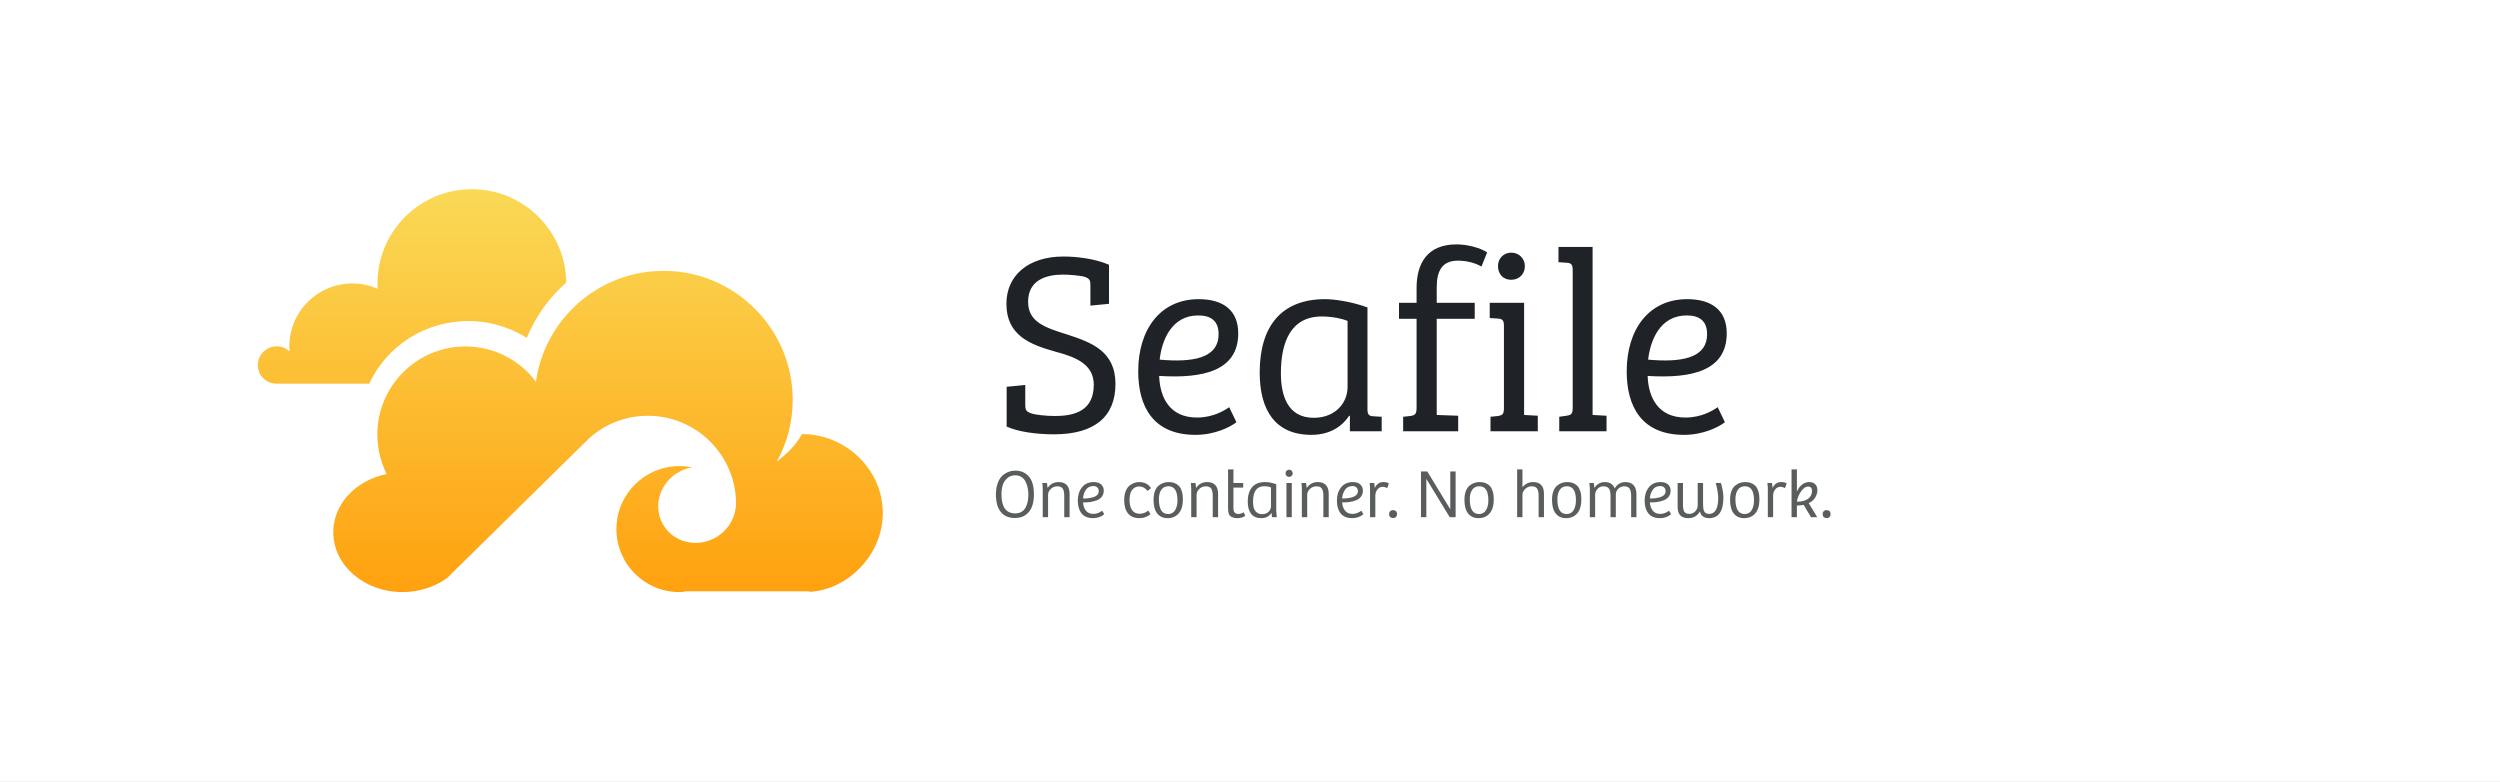
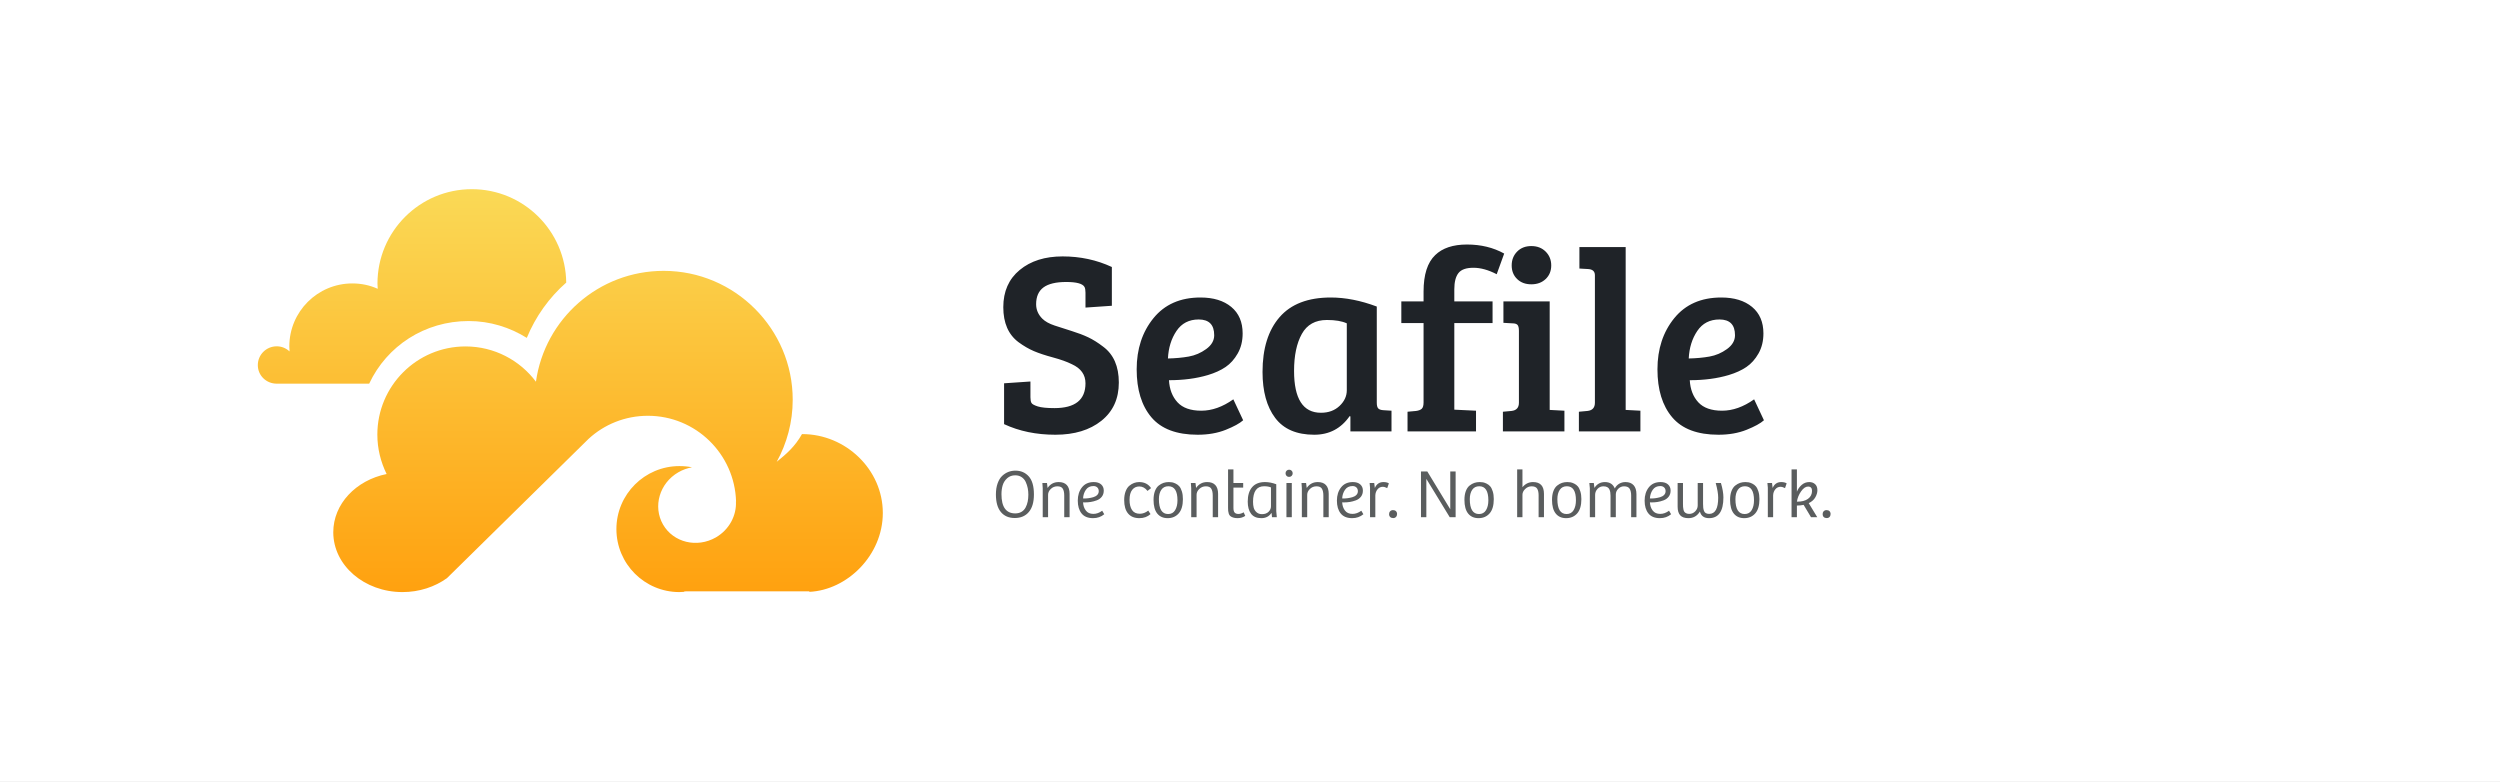
<svg xmlns="http://www.w3.org/2000/svg" viewBox="0 0 1600 500" width="1600" height="500" role="img" aria-label="Seafile">
  <rect width="1600" height="500" fill="#ffffff" />
  <g transform="translate(151.67,36.67) scale(0.83333)">
    <g transform="translate(16,15.859) scale(0.937683)">
      <linearGradient id="a" x1="-50.565" x2="-48.43" y1="653.193" y2="653.193" gradientTransform="matrix(0 154.4688 154.4688 0 -100641.89 7901.833)" gradientUnits="userSpaceOnUse">
        <stop offset="0" style="stop-color:#fad956" />
        <stop offset="1" style="stop-color:#ffa10f" />
      </linearGradient>
      <path d="M0 235.2c0-8.5 6.9-15.4 15.5-15.4 4.1 0 7.7 1.6 10.5 4.2-.1-1.4-.2-2.7-.2-4.1 0-28.5 23.1-51.6 51.6-51.6 7.4 0 14.4 1.5 20.8 4.4-.1-1.5-.2-2.9-.2-4.3 0-42.7 34.6-77.3 77.3-77.3 42.4 0 76.8 34.2 77.3 76.5-14 12.3-25.1 27.8-32.3 45.3-13.8-8.6-30.1-13.8-47.6-13.8-36 0-67 20.4-81.5 51.3H15.5c-8.6 0-15.5-6.7-15.5-15.2M407.1 189c-19.1-19.1-45.5-31-74.7-31-53.3 0-97.4 39.4-104.6 90.8-13.1-17.5-34.1-28.9-57.7-28.9-39.9 0-72.2 32.4-72.2 72.2 0 11.6 2.8 22.5 7.6 32.3-25.1 5.1-43.7 24.5-43.7 47.7 0 27.1 25.4 49 56.7 49 13.8 0 26.5-4.3 36.4-11.4l116-114.1c12.8-11.8 29.9-18.9 48.6-18.9 39.2 0 71.1 31.3 72.2 70.2 0 0 0-.1-.1-.1.6 11.5-5.4 23.1-16.4 29.5-15.5 8.9-34.8 4.2-43.3-10.5-8.5-14.8-2.9-33.9 12.5-42.8 3.6-2.1 7.4-3.4 11.2-4.1-3.3-.7-6.8-1-10.3-1-28.4 0-51.6 23.1-51.6 51.6s23.1 51.6 51.6 51.6c1.2 0 2.5-.1 3.8-.2l-.1-.2 1.5-.2h101.2v.4c31-1.4 60.2-29.9 60.2-64.6 0-35.6-30.4-64.6-66-64.6h-.2c-5.8 10.3-12.8 16.3-20.7 22.7 8.3-15.1 13.1-32.4 13.1-50.8 0-29.2-11.9-55.5-31-74.6" style="fill:url(#a)" />
    </g>
  </g>
-   <g transform="translate(635.00,275.99)">
-     <path d="M39.53 1.98C65.83 1.98 78.90-9.59 78.90-30.27C78.90-51.28 63.35-56.90 48.14-61.86C33.91-66.33 22.99-69.80 22.99-82.87C22.99-96.77 34.57-100.24 45.32-100.24C49.79-100.24 56.90-99.58 59.38-98.75C62.53-97.59 62.86-96.44 62.86-93.29L62.86-80.39L74.77-81.55L74.77-106.53C65.83-110.50 53.76-111.82 45.65-111.82C23.32-111.82 9.10-99.91 9.10-81.55C9.10-61.20 24.48-55.41 40.36-50.95C53.59-47.47 65.01-42.84 65.01-29.77C65.01-13.40 53.26-9.76 40.20-9.76C34.90-9.76 27.46-10.42 24.65-11.58C21.50-12.74 21.17-13.89 21.17-17.04L21.17-29.61L9.26-28.45L9.26-2.98C16.54 0.33 28.12 1.98 39.53 1.98M157.47-62.69C157.47-77.08 148.21-84.53 132.17-84.53C107.52-84.53 93.46-65.01 93.46-38.38C93.46-15.71 103.05 2.32 130.18 2.32C142.42 2.32 152.35-2.65 156.32-5.79L151.68-15.38C148.54-13.23 141.43-8.77 131.01-8.77C113.64-8.77 107.35-21.50 106.86-35.40C135.47-33.58 157.47-38.87 157.47-62.69M144.90-62.20C144.90-46.32 127.70-44 107.19-45.82C108.51-57.89 114.63-74.11 131.83-74.11C139.77-74.11 144.90-70.80 144.90-62.20M240.18-79.23C229.43-83.20 218.35-84.53 213.05-84.53C184.77-84.53 171.20-66.83 171.20-37.55C171.20-13.73 180.96 2.32 204.29 2.32C217.02 2.32 224.63-3.97 228.44-9.92L228.93-9.76L228.93 0L249.28 0L249.28-9.26L243.65-9.59C241.01-9.76 240.18-10.92 240.18-14.06M227.44-28.29C227.44-18.20 219.67-8.60 205.77-8.60C188.74-8.60 184.77-23.49 184.77-37.05C184.77-56.90 191.05-73.44 210.90-73.44C218.02-73.44 224.30-71.95 227.44-70.63M271.61-15.22C271.61-11.08 270.78-10.26 267.64-9.76L263.01-9.26L263.01 0L298.24 0L298.24-9.92L284.51-10.42L284.51-71.95L308.83-71.95L308.83-82.21L284.51-82.21L284.51-92.14C284.51-102.72 287.98-109.17 298.08-109.17C303.53-109.17 308.99-107.85 313.13-105.37L316.77-114.47C311.97-117.61 303.70-119.59 297.25-119.59C278.23-119.59 271.61-107.19 271.61-91.64L271.61-82.21L260.36-82.21L260.36-71.95L271.61-71.95M340.42-82.21L318.42-82.21L318.42-72.45L323.38-72.12C326.53-71.95 327.52-71.13 327.52-67.32L327.52-15.22C327.52-11.08 326.86-10.26 323.71-9.76L318.92-9.26L318.92 0L349.19 0L349.19-9.92L340.42-10.42M323.71-105.70C323.71-100.57 327.02-96.93 332.15-96.93C337.28-96.93 340.92-100.57 340.92-105.70C340.92-110.50 337.11-114.30 332.32-114.30C327.19-114.30 323.71-110.50 323.71-105.70M371.52-15.22C371.52-11.08 370.69-10.42 367.55-9.92L362.92-9.26L362.92 0L393.19 0L393.19-9.92L384.26-10.42L384.26-117.94L362.42-117.94L362.42-108.18L367.38-107.85C370.53-107.68 371.52-106.86 371.52-103.05M470.11-62.69C470.11-77.08 460.84-84.53 444.80-84.53C420.15-84.53 406.09-65.01 406.09-38.38C406.09-15.71 415.68 2.32 442.81 2.32C455.05 2.32 464.98-2.65 468.95-5.79L464.32-15.38C461.17-13.23 454.06-8.77 443.64-8.77C426.27-8.77 419.98-21.50 419.49-35.40C448.11-33.58 470.11-38.87 470.11-62.69M457.53-62.20C457.53-46.32 440.33-44 419.82-45.82C421.14-57.89 427.26-74.11 444.47-74.11C452.41-74.11 457.53-70.80 457.53-62.20" fill="#1f2328" />
+   <g transform="translate(635.00,276.08)">
+     <path d="M39.86-14.89Q59.71-14.89 59.71-30.77Q59.71-39.04 50.95-43.01Q46.32-45.32 38.95-47.31Q31.59-49.29 26.71-51.36Q21.83-53.43 16.87-57.07Q7.11-64.35 7.11-79.48Q7.11-94.62 17.62-103.30Q28.12-111.98 45.08-111.98Q62.03-111.98 76.59-105.20L76.59-80.39L59.71-79.23L59.71-88.83Q59.71-91.31 59.05-92.47Q57.23-95.61 47.39-95.61Q37.55-95.61 32.83-92.14Q28.12-88.66 28.12-81.38Q28.12-76.09 32.09-72.12Q34.74-69.47 39.95-67.74Q45.16-66 51.03-64.18Q56.90-62.36 61.45-60.21Q66-58.06 70.96-54.26Q81.05-46.81 81.05-31.26Q81.05-15.71 69.89-6.78Q58.72 2.15 40.44 2.15Q22.17 2.15 7.61-4.63L7.61-30.77L24.48-31.92L24.48-21.83Q24.48-19.35 25.14-18.20Q25.80-17.04 29.20-15.96Q32.59-14.89 39.86-14.89M133.32-85.68Q145.73-85.68 153.01-79.65Q160.29-73.61 160.29-62.69Q160.29-55.41 157.14-49.87Q154-44.33 149.37-41.19Q144.74-38.05 138.12-36.06Q127.04-32.75 113.14-32.75Q113.64-23.98 118.60-18.61Q123.56-13.23 133.82-13.23Q144.08-13.23 154.33-20.51L160.62-7.11Q157.31-4.14 149.45-0.99Q141.59 2.15 131.50 2.15Q111.32 2.15 101.89-9.02Q92.47-20.18 92.47-39.70Q92.47-59.22 103.22-72.45Q113.97-85.68 133.32-85.68M125.80-47.89Q131.83-48.96 136.96-52.68Q142.09-56.41 142.09-61.53Q142.09-71.62 132.17-71.62Q122.90-71.62 117.94-64.26Q112.98-56.90 112.48-46.65Q119.76-46.81 125.80-47.89M246.14-79.89L246.14-18.36Q246.14-15.71 247.05-14.72Q247.95-13.73 250.27-13.56L255.56-13.23L255.56 0L229.26 0L229.26-9.59L228.77-9.76Q220.50 2.15 206.11 2.15Q189.23 2.15 181.13-8.60Q173.02-19.35 173.02-38.05Q173.02-60.54 183.94-73.11Q194.86-85.68 216.69-85.68Q230.75-85.68 246.14-79.89M226.95-26.30L226.95-69.14Q222.32-71.29 214.21-71.29Q203.13-71.29 198.17-62.36Q193.20-53.43 193.20-38.71Q193.20-11.91 210.41-11.91Q217.68-11.91 222.32-16.29Q226.95-20.68 226.95-26.30M276.08-18.53L276.08-69.31L261.85-69.31L261.85-83.20L276.08-83.20L276.08-89.49Q276.08-105.70 283.52-112.81Q290.47-119.59 303.86-119.59Q317.26-119.59 327.68-113.80L322.89-100.57Q314.95-104.71 308-104.71Q301.05-104.71 298.41-101.32Q295.76-97.92 295.76-90.98L295.76-83.20L320.24-83.20L320.24-69.31L295.76-69.31L295.76-13.89L309.65-13.23L309.65 0L265.82 0L265.82-12.57L271.28-13.07Q273.76-13.40 274.92-14.47Q276.08-15.55 276.08-18.53M327.19-83.20L356.80-83.20L356.80-13.73L366.23-13.23L366.23 0L326.86 0L326.86-12.57L332.32-13.07Q337.11-13.56 337.11-18.36L337.11-64.35Q337.11-67.16 336.20-68.15Q335.29-69.14 332.98-69.14L327.19-69.47L327.19-83.20M335.95-97.51Q332.48-100.90 332.48-106.20Q332.48-111.49 335.95-115.05Q339.43-118.60 345.05-118.60Q350.68-118.60 354.23-115.05Q357.79-111.49 357.79-106.20Q357.79-100.90 354.23-97.51Q350.68-94.12 345.05-94.12Q339.43-94.12 335.95-97.51M375.82-117.94L405.43-117.94L405.43-13.73L414.86-13.23L414.86 0L375.49 0L375.49-12.57L380.95-13.07Q385.74-13.56 385.74-18.36L385.74-99.91Q385.74-103.55 381.61-103.88L375.82-104.21L375.82-117.94M466.63-85.68Q479.04-85.68 486.32-79.65Q493.59-73.61 493.59-62.69Q493.59-55.41 490.45-49.87Q487.31-44.33 482.68-41.19Q478.05-38.05 471.43-36.06Q460.35-32.75 446.45-32.75Q446.95-23.98 451.91-18.61Q456.87-13.23 467.13-13.23Q477.38-13.23 487.64-20.51L493.92-7.11Q490.62-4.14 482.76-0.99Q474.90 2.15 464.81 2.15Q444.63 2.15 435.20-9.02Q425.77-20.18 425.77-39.70Q425.77-59.22 436.53-72.45Q447.28-85.68 466.63-85.68M459.11-47.89Q465.14-48.96 470.27-52.68Q475.40-56.41 475.40-61.53Q475.40-71.62 465.47-71.62Q456.21-71.62 451.25-64.26Q446.29-56.90 445.79-46.65Q453.07-46.81 459.11-47.89" fill="#1f2328" />
  </g>
  <g transform="translate(635.00,331)">
    <path d="M26.71-14.56Q26.71-7.17 23.45-3.32Q20.20 0.53 14.43 0.53Q8.71 0.53 5.54-3.32Q2.38-7.17 2.38-14.56Q2.38-18.61 3.48-21.67Q4.58-24.73 6.40-26.44Q8.23-28.16 10.36-28.97Q12.50-29.79 14.87-29.79Q20.11-29.79 23.41-26.11Q26.71-22.44 26.71-14.56M5.94-14.70Q5.94-2.42 14.78-2.42Q17.07-2.42 18.77-3.43Q20.46-4.44 21.38-6.20Q22.31-7.96 22.73-10.01Q23.14-12.06 23.14-14.43Q23.14-16.59 22.75-18.59Q22.35-20.59 21.47-22.53Q20.59-24.46 18.85-25.63Q17.12-26.80 14.74-26.80Q11.70-26.80 9.64-24.97Q7.57-23.14 6.75-20.53Q5.94-17.91 5.94-14.70M35.77-14.34L35.77 0L32.34 0L32.34-18.57L32.12-21.87L35.07-21.87L35.46-18.70Q38.02-22.48 42.55-22.48Q45.98-22.48 47.76-20.57Q49.54-18.66 49.54-14.92L49.54 0L46.11 0L46.11-13.86Q46.11-16.68 45.19-18.22Q44.26-19.76 41.71-19.76Q39.25-19.76 37.51-18.08Q35.77-16.41 35.77-14.34M64.99-22.48Q68.02-22.48 69.72-20.99Q71.41-19.49 71.41-17.03Q71.41-14.74 70.18-13.13Q68.95-11.53 66.92-10.78Q64.90-10.03 63.07-9.75Q61.25-9.46 59.31-9.46Q59.09-9.46 58.72-9.48Q58.34-9.50 58.17-9.50Q58.30-6.42 59.93-4.27Q61.56-2.11 64.77-2.11Q67.67-2.11 70.40-4.14L71.72-1.89Q68.73 0.62 64.55 0.62Q59.62 0.62 57.20-2.40Q54.78-5.41 54.78-10.60Q54.78-15.71 57.46-19.10Q60.15-22.48 64.99-22.48M68.20-16.63Q68.20-18.17 67.25-19.05Q66.31-19.93 64.81-19.93Q61.60-19.93 59.95-17.51Q58.30-15.09 58.17-12.01Q58.30-12.01 58.59-11.99Q58.87-11.97 59.05-11.97Q60.41-11.97 61.78-12.17Q63.14-12.36 64.70-12.80Q66.26-13.24 67.23-14.23Q68.20-15.22 68.20-16.63M94.47-2.20Q97.33-2.20 99.88-4.22L101.33-1.98Q98.47 0.62 94.20 0.62Q89.45 0.62 86.97-2.35Q84.48-5.32 84.48-10.96Q84.48-14.12 85.38-16.50Q86.28-18.88 87.76-20.11Q89.23-21.34 90.82-21.91Q92.40-22.48 94.07-22.48Q99.09-22.48 101.68-18.61L99.40-16.81Q97.24-19.67 94.12-19.67Q91.30-19.67 89.61-17.51Q87.91-15.36 87.91-11.09Q87.91-6.95 89.50-4.58Q91.08-2.20 94.47-2.20M112.60-2.02Q115.59-2.02 117.08-4.49Q118.58-6.95 118.58-10.82Q118.58-19.80 112.77-19.80Q109.78-19.80 108.24-17.53Q106.70-15.27 106.70-11.53Q106.70-2.02 112.60-2.02M103.27-11.09Q103.27-14.34 104.15-16.68Q105.03-19.01 106.55-20.22Q108.06-21.43 109.65-21.96Q111.23-22.48 113.04-22.48Q114.14-22.48 115.15-22.31Q116.16-22.13 117.50-21.47Q118.84-20.81 119.79-19.71Q120.74-18.61 121.40-16.50Q122.06-14.39 122.06-11.57Q122.06-5.46 119.37-2.42Q116.69 0.62 112.29 0.62Q108.02 0.62 105.64-2.33Q103.27-5.28 103.27-11.09M130.81-14.34L130.81 0L127.38 0L127.38-18.57L127.16-21.87L130.11-21.87L130.50-18.70Q133.06-22.48 137.59-22.48Q141.02-22.48 142.80-20.57Q144.58-18.66 144.58-14.92L144.58 0L141.15 0L141.15-13.86Q141.15-16.68 140.23-18.22Q139.30-19.76 136.75-19.76Q134.29-19.76 132.55-18.08Q130.81-16.41 130.81-14.34M150.96-5.98L150.96-30.58L154.40-30.58L154.40-21.87L160.64-21.87L160.64-18.92L154.40-18.92L154.40-5.90Q154.40-3.78 155.19-2.93Q155.98-2.07 157.61-2.07Q159.15-2.07 160.95-3.12L161.96-0.84Q159.85 0.62 156.99 0.62Q155.32 0.62 154.13 0.20Q152.94-0.22 152.33-0.77Q151.71-1.32 151.40-2.31Q151.10-3.30 151.03-4.03Q150.96-4.75 150.96-5.98M181.81-21.08L181.81-3.83L182.16 0L179.08 0L178.82-2.60L178.68-2.64Q176.44 0.62 172.26 0.62Q167.82 0.62 165.68-2.20Q163.55-5.02 163.55-9.99Q163.55-15.93 166.36-19.21Q169.18-22.48 174.59-22.48Q178.07-22.48 181.81-21.08M178.42-6.95L178.42-19.05Q176.75-19.80 174.02-19.80Q166.94-19.80 166.94-9.86Q166.94-7.70 167.38-6.05Q167.82-4.40 169.18-3.17Q170.54-1.94 172.70-1.94Q175.34-1.94 176.88-3.45Q178.42-4.97 178.42-6.95M191.75-21.87L191.75 0L188.32 0L188.32-21.87L191.75-21.87M187.75-28.12Q187.75-29.08 188.41-29.74Q189.07-30.40 190.04-30.40Q191-30.40 191.66-29.74Q192.32-29.08 192.32-28.12Q192.32-27.10 191.66-26.44Q191-25.78 189.99-25.78Q189.02-25.78 188.39-26.44Q187.75-27.10 187.75-28.12M201.61-14.34L201.61 0L198.18 0L198.18-18.57L197.96-21.87L200.90-21.87L201.30-18.70Q203.85-22.48 208.38-22.48Q211.82-22.48 213.60-20.57Q215.38-18.66 215.38-14.92L215.38 0L211.95 0L211.95-13.86Q211.95-16.68 211.02-18.22Q210.10-19.76 207.55-19.76Q205.08-19.76 203.35-18.08Q201.61-16.41 201.61-14.34M230.82-22.48Q233.86-22.48 235.55-20.99Q237.25-19.49 237.25-17.03Q237.25-14.74 236.02-13.13Q234.78-11.53 232.76-10.78Q230.74-10.03 228.91-9.75Q227.08-9.46 225.15-9.46Q224.93-9.46 224.55-9.48Q224.18-9.50 224-9.50Q224.14-6.42 225.76-4.27Q227.39-2.11 230.60-2.11Q233.51-2.11 236.24-4.14L237.56-1.89Q234.56 0.62 230.38 0.62Q225.46 0.62 223.04-2.40Q220.62-5.41 220.62-10.60Q220.62-15.71 223.30-19.10Q225.98-22.48 230.82-22.48M234.04-16.63Q234.04-18.17 233.09-19.05Q232.14-19.93 230.65-19.93Q227.44-19.93 225.79-17.51Q224.14-15.09 224-12.01Q224.14-12.01 224.42-11.99Q224.71-11.97 224.88-11.97Q226.25-11.97 227.61-12.17Q228.98-12.36 230.54-12.80Q232.10-13.24 233.07-14.23Q234.04-15.22 234.04-16.63M245.21-13.95L245.21 0L241.82 0L241.82-18.88L241.56-21.87L244.51-21.87L244.90-18.70Q246.53-22.48 250.40-22.48Q252.56-22.48 253.88-21.65L252.82-18.61Q251.24-19.45 249.96-19.45Q247.94-19.45 246.62-17.84Q245.30-16.24 245.21-13.95M254.01-1.98Q254.01-3.08 254.72-3.81Q255.42-4.53 256.52-4.53Q257.71-4.53 258.41-3.85Q259.12-3.17 259.12-2.02Q259.12-0.88 258.43-0.15Q257.75 0.57 256.65 0.57Q255.42 0.57 254.72-0.11Q254.01-0.79 254.01-1.98M293.17-5.15L293.17-29.26L296.60-29.26L296.60 0L292.82 0L277.90-24.46L277.86-24.46L277.86 0L274.43 0L274.43-29.26L278.48-29.26L293.13-5.15L293.17-5.15M311.56-2.02Q314.56-2.02 316.05-4.49Q317.55-6.95 317.55-10.82Q317.55-19.80 311.74-19.80Q308.75-19.80 307.21-17.53Q305.67-15.27 305.67-11.53Q305.67-2.02 311.56-2.02M302.24-11.09Q302.24-14.34 303.12-16.68Q304-19.01 305.51-20.22Q307.03-21.43 308.62-21.96Q310.20-22.48 312-22.48Q313.10-22.48 314.12-22.31Q315.13-22.13 316.47-21.47Q317.81-20.81 318.76-19.71Q319.70-18.61 320.36-16.50Q321.02-14.39 321.02-11.57Q321.02-5.46 318.34-2.42Q315.66 0.62 311.26 0.62Q306.99 0.62 304.61-2.33Q302.24-5.28 302.24-11.09M339.37-14.34L339.37 0L335.98 0L335.98-30.58L339.37-30.58L339.37-19.18Q342.10-22.48 346.15-22.48Q353.14-22.48 353.14-14.92L353.14 0L349.71 0L349.71-13.99Q349.71-16.72 348.79-18.24Q347.86-19.76 345.22-19.76Q342.89-19.76 341.13-18.06Q339.37-16.37 339.37-14.34M367.62-2.02Q370.61-2.02 372.11-4.49Q373.60-6.95 373.60-10.82Q373.60-19.80 367.80-19.80Q364.80-19.80 363.26-17.53Q361.72-15.27 361.72-11.53Q361.72-2.02 367.62-2.02M358.29-11.09Q358.29-14.34 359.17-16.68Q360.05-19.01 361.57-20.22Q363.09-21.43 364.67-21.96Q366.26-22.48 368.06-22.48Q369.16-22.48 370.17-22.31Q371.18-22.13 372.53-21.47Q373.87-20.81 374.81-19.71Q375.76-18.61 376.42-16.50Q377.08-14.39 377.08-11.57Q377.08-5.46 374.40-2.42Q371.71 0.62 367.31 0.62Q363.04 0.62 360.67-2.33Q358.29-5.28 358.29-11.09M385.88-14.30L385.88 0L382.49 0L382.49-18.57L382.18-21.87L385.04-21.87L385.44-18.74Q387.82-22.48 392.17-22.48Q396.79-22.48 398.46-18.39Q399.48-20.37 401.30-21.43Q403.13-22.48 405.28-22.48Q408.67-22.48 410.50-20.48Q412.32-18.48 412.32-14.74L412.32 0L408.94 0L408.94-13.82Q408.94-16.59 407.99-18.17Q407.04-19.76 404.40-19.76Q402.20-19.76 400.66-18.17Q399.12-16.59 399.12-14.52L399.12 0L395.74 0L395.74-13.77Q395.74-15 395.58-15.93Q395.43-16.85 395.01-17.80Q394.59-18.74 393.62-19.25Q392.66-19.76 391.20-19.76Q388.92-19.76 387.40-18.11Q385.88-16.46 385.88-14.30M427.77-22.48Q430.80-22.48 432.50-20.99Q434.19-19.49 434.19-17.03Q434.19-14.74 432.96-13.13Q431.73-11.53 429.70-10.78Q427.68-10.03 425.85-9.75Q424.03-9.46 422.09-9.46Q421.87-9.46 421.50-9.48Q421.12-9.50 420.95-9.50Q421.08-6.42 422.71-4.27Q424.34-2.11 427.55-2.11Q430.45-2.11 433.18-4.14L434.50-1.89Q431.51 0.62 427.33 0.62Q422.40 0.62 419.98-2.40Q417.56-5.41 417.56-10.60Q417.56-15.71 420.24-19.10Q422.93-22.48 427.77-22.48M430.98-16.63Q430.98-18.17 430.03-19.05Q429.09-19.93 427.59-19.93Q424.38-19.93 422.73-17.51Q421.08-15.09 420.95-12.01Q421.08-12.01 421.37-11.99Q421.65-11.97 421.83-11.97Q423.19-11.97 424.56-12.17Q425.92-12.36 427.48-12.80Q429.04-13.24 430.01-14.23Q430.98-15.22 430.98-16.63M463.06-21.87L466.40-21.87Q467.98-16.50 467.98-12.67Q467.98 0.62 458.79 0.62Q454.04 0.62 452.94-3.61Q450.34 0.62 445.59 0.62Q442.02 0.62 440.35-1.19Q438.68-2.99 438.68-6.78L438.68-21.87L442.11-21.87L442.11-8.58Q442.11-7.30 442.16-6.56Q442.20-5.81 442.42-4.84Q442.64-3.87 443.04-3.37Q443.43-2.86 444.20-2.49Q444.97-2.11 446.12-2.11Q448.36-2.11 449.94-3.74Q451.53-5.37 451.53-7.52L451.53-21.87L454.96-21.87L454.96-8.45Q454.96-6.95 455.07-6.03Q455.18-5.10 455.53-4.09Q455.88-3.08 456.72-2.60Q457.56-2.11 458.88-2.11Q464.64-2.11 464.64-12.50Q464.64-16.10 463.06-21.87M481.58-2.02Q484.57-2.02 486.07-4.49Q487.56-6.95 487.56-10.82Q487.56-19.80 481.76-19.80Q478.76-19.80 477.22-17.53Q475.68-15.27 475.68-11.53Q475.68-2.02 481.58-2.02M472.25-11.09Q472.25-14.34 473.13-16.68Q474.01-19.01 475.53-20.22Q477.05-21.43 478.63-21.96Q480.22-22.48 482.02-22.48Q483.12-22.48 484.13-22.31Q485.14-22.13 486.49-21.47Q487.83-20.81 488.77-19.71Q489.72-18.61 490.38-16.50Q491.04-14.39 491.04-11.57Q491.04-5.46 488.36-2.42Q485.67 0.62 481.27 0.62Q477 0.62 474.63-2.33Q472.25-5.28 472.25-11.09M499.80-13.95L499.80 0L496.41 0L496.41-18.88L496.14-21.87L499.09-21.87L499.49-18.70Q501.12-22.48 504.99-22.48Q507.14-22.48 508.46-21.65L507.41-18.61Q505.82-19.45 504.55-19.45Q502.52-19.45 501.20-17.84Q499.88-16.24 499.80-13.95M528.13-17.25Q528.13-15.05 526.81-12.72Q525.49-10.38 522.59-8.98L528.04 0L524.04 0L519.33-7.88Q517.22-7.44 515.02-7.44L515.02 0L511.59 0L511.59-30.58L515.02-30.58L515.02-16.32Q515.99-18.83 518.08-20.66Q520.17-22.48 522.94-22.48Q525.18-22.48 526.66-21.14Q528.13-19.80 528.13-17.25M524.70-16.90Q524.70-18.22 524.04-18.92Q523.38-19.62 522.24-19.62Q519.86-19.62 517.70-16.54Q515.55-13.46 515.02-9.94Q519.51-9.86 522.10-11.73Q524.70-13.60 524.70-16.90M531.48-1.98Q531.48-3.08 532.18-3.81Q532.88-4.53 533.98-4.53Q535.17-4.53 535.88-3.85Q536.58-3.17 536.58-2.02Q536.58-0.88 535.90-0.15Q535.22 0.57 534.12 0.57Q532.88 0.57 532.18-0.11Q531.48-0.79 531.48-1.98" fill="#5a5d5e" />
  </g>
</svg>
